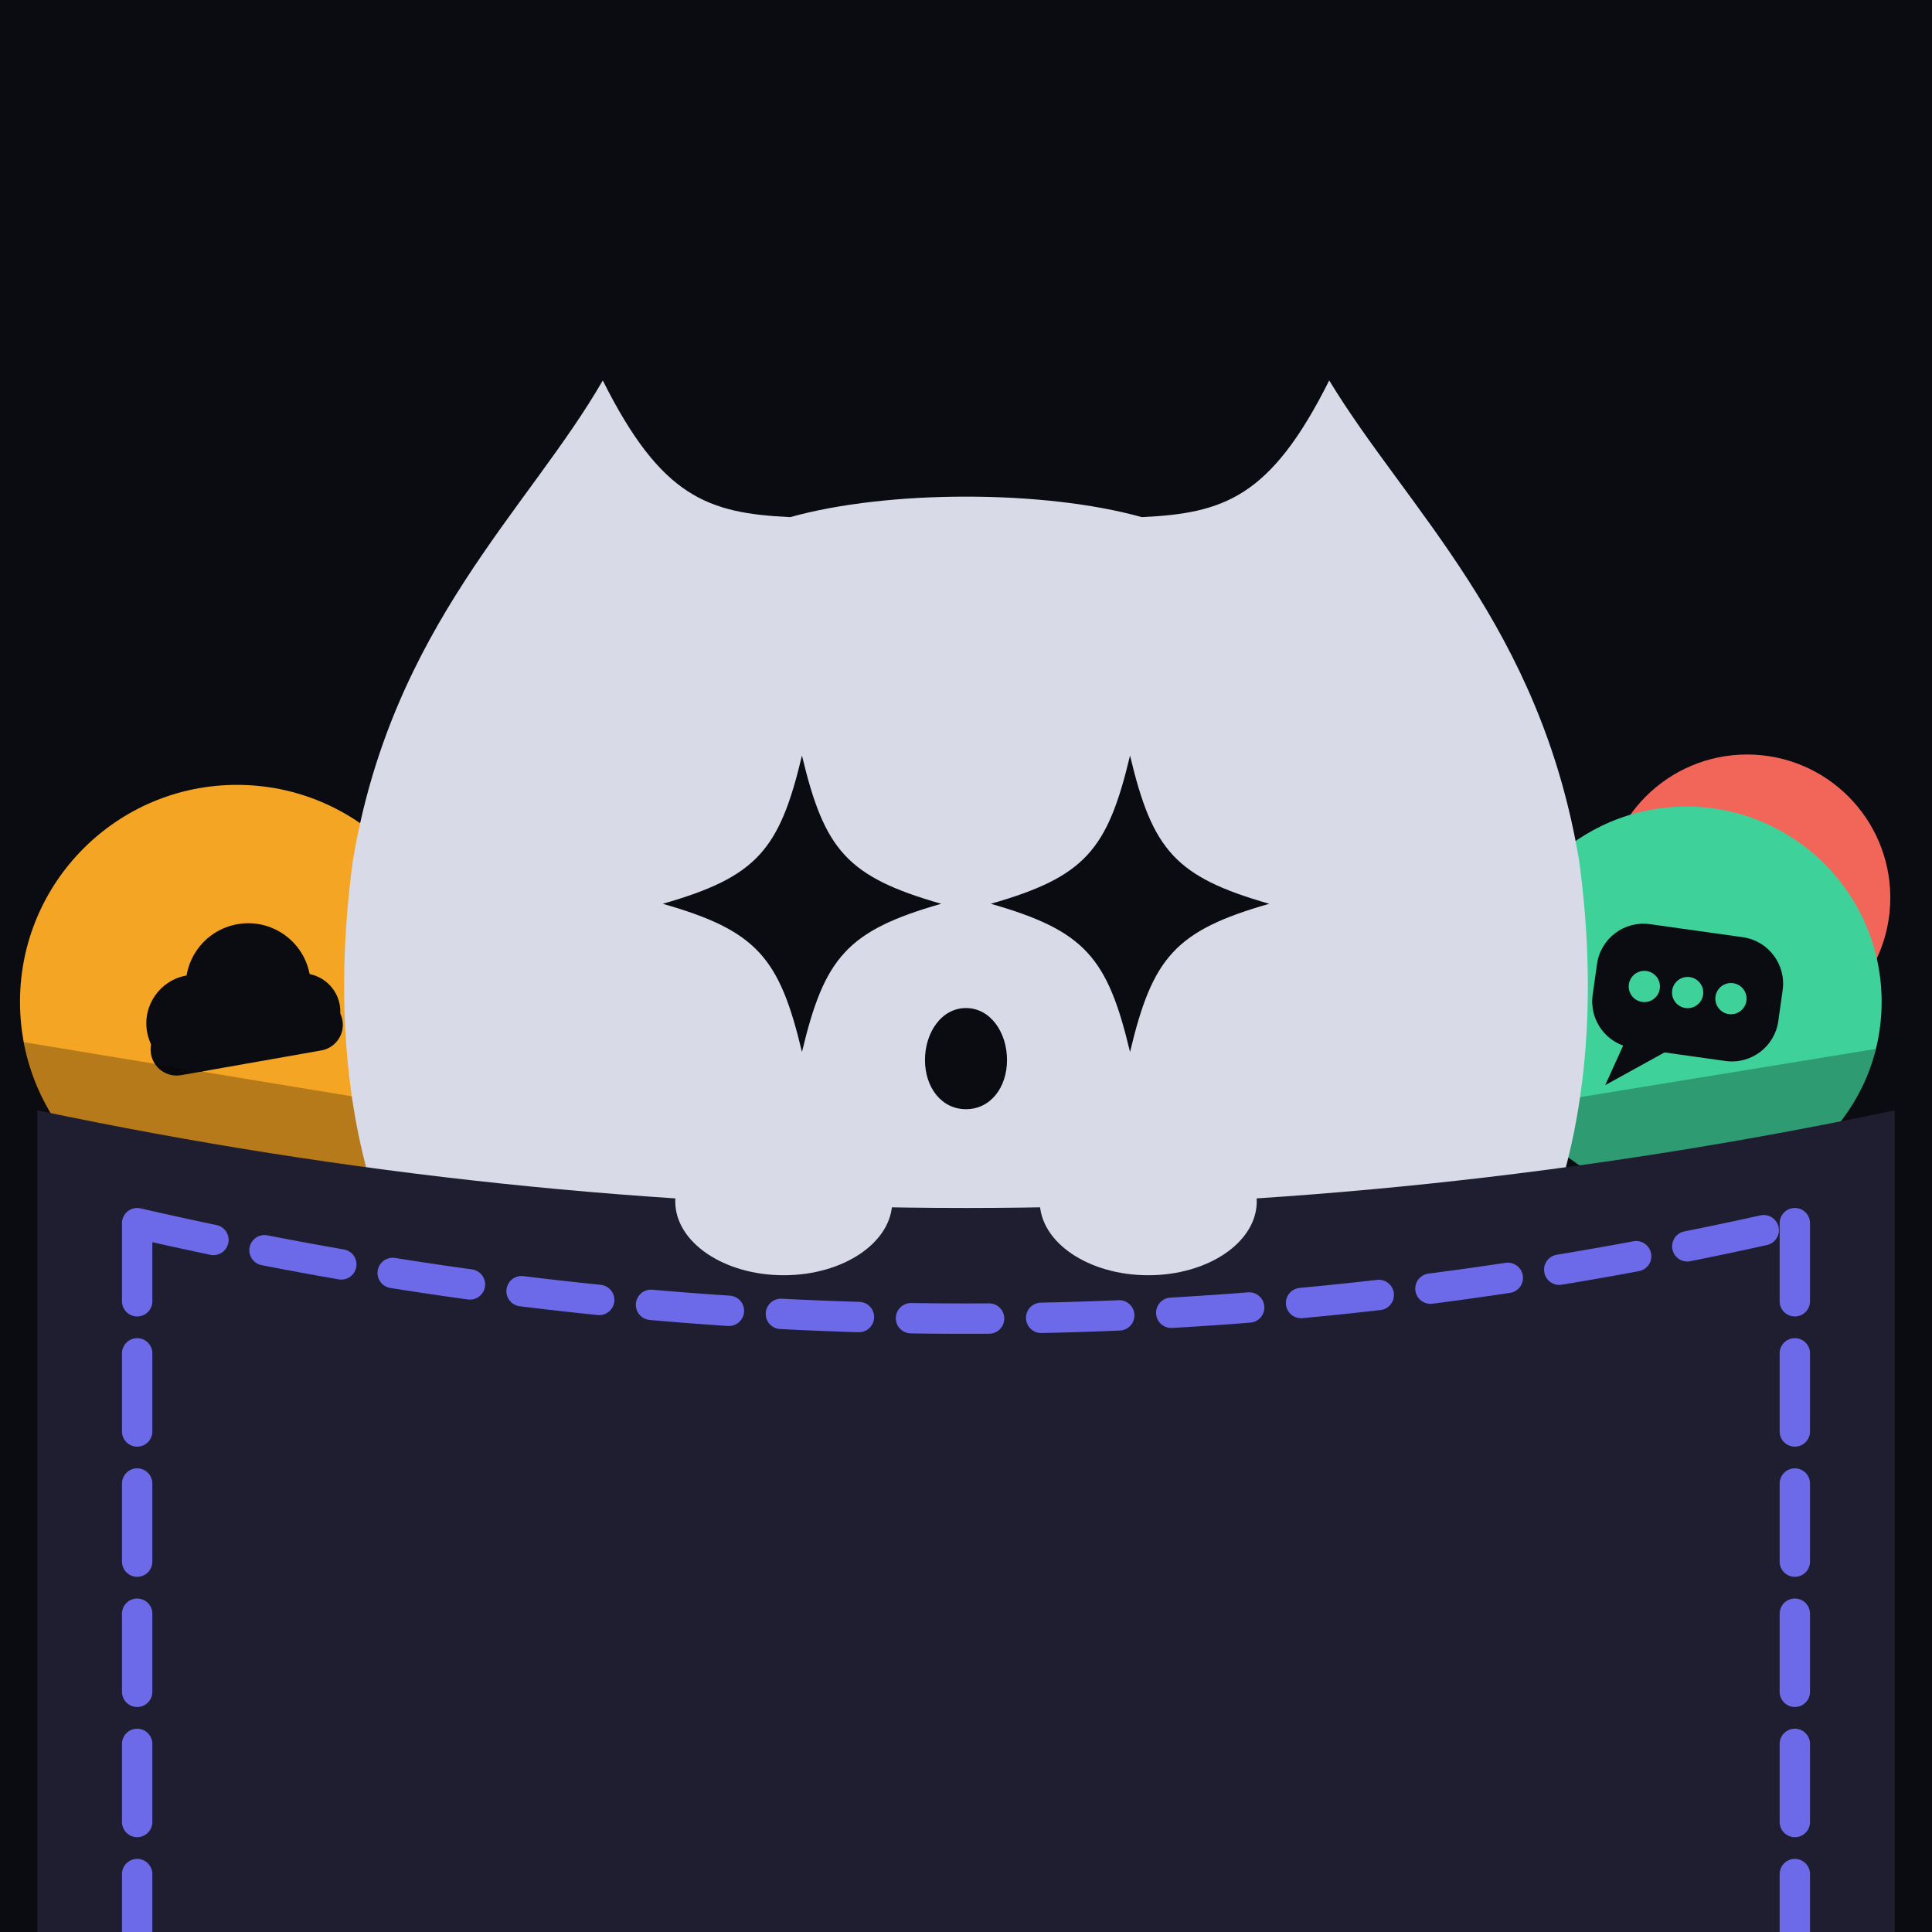
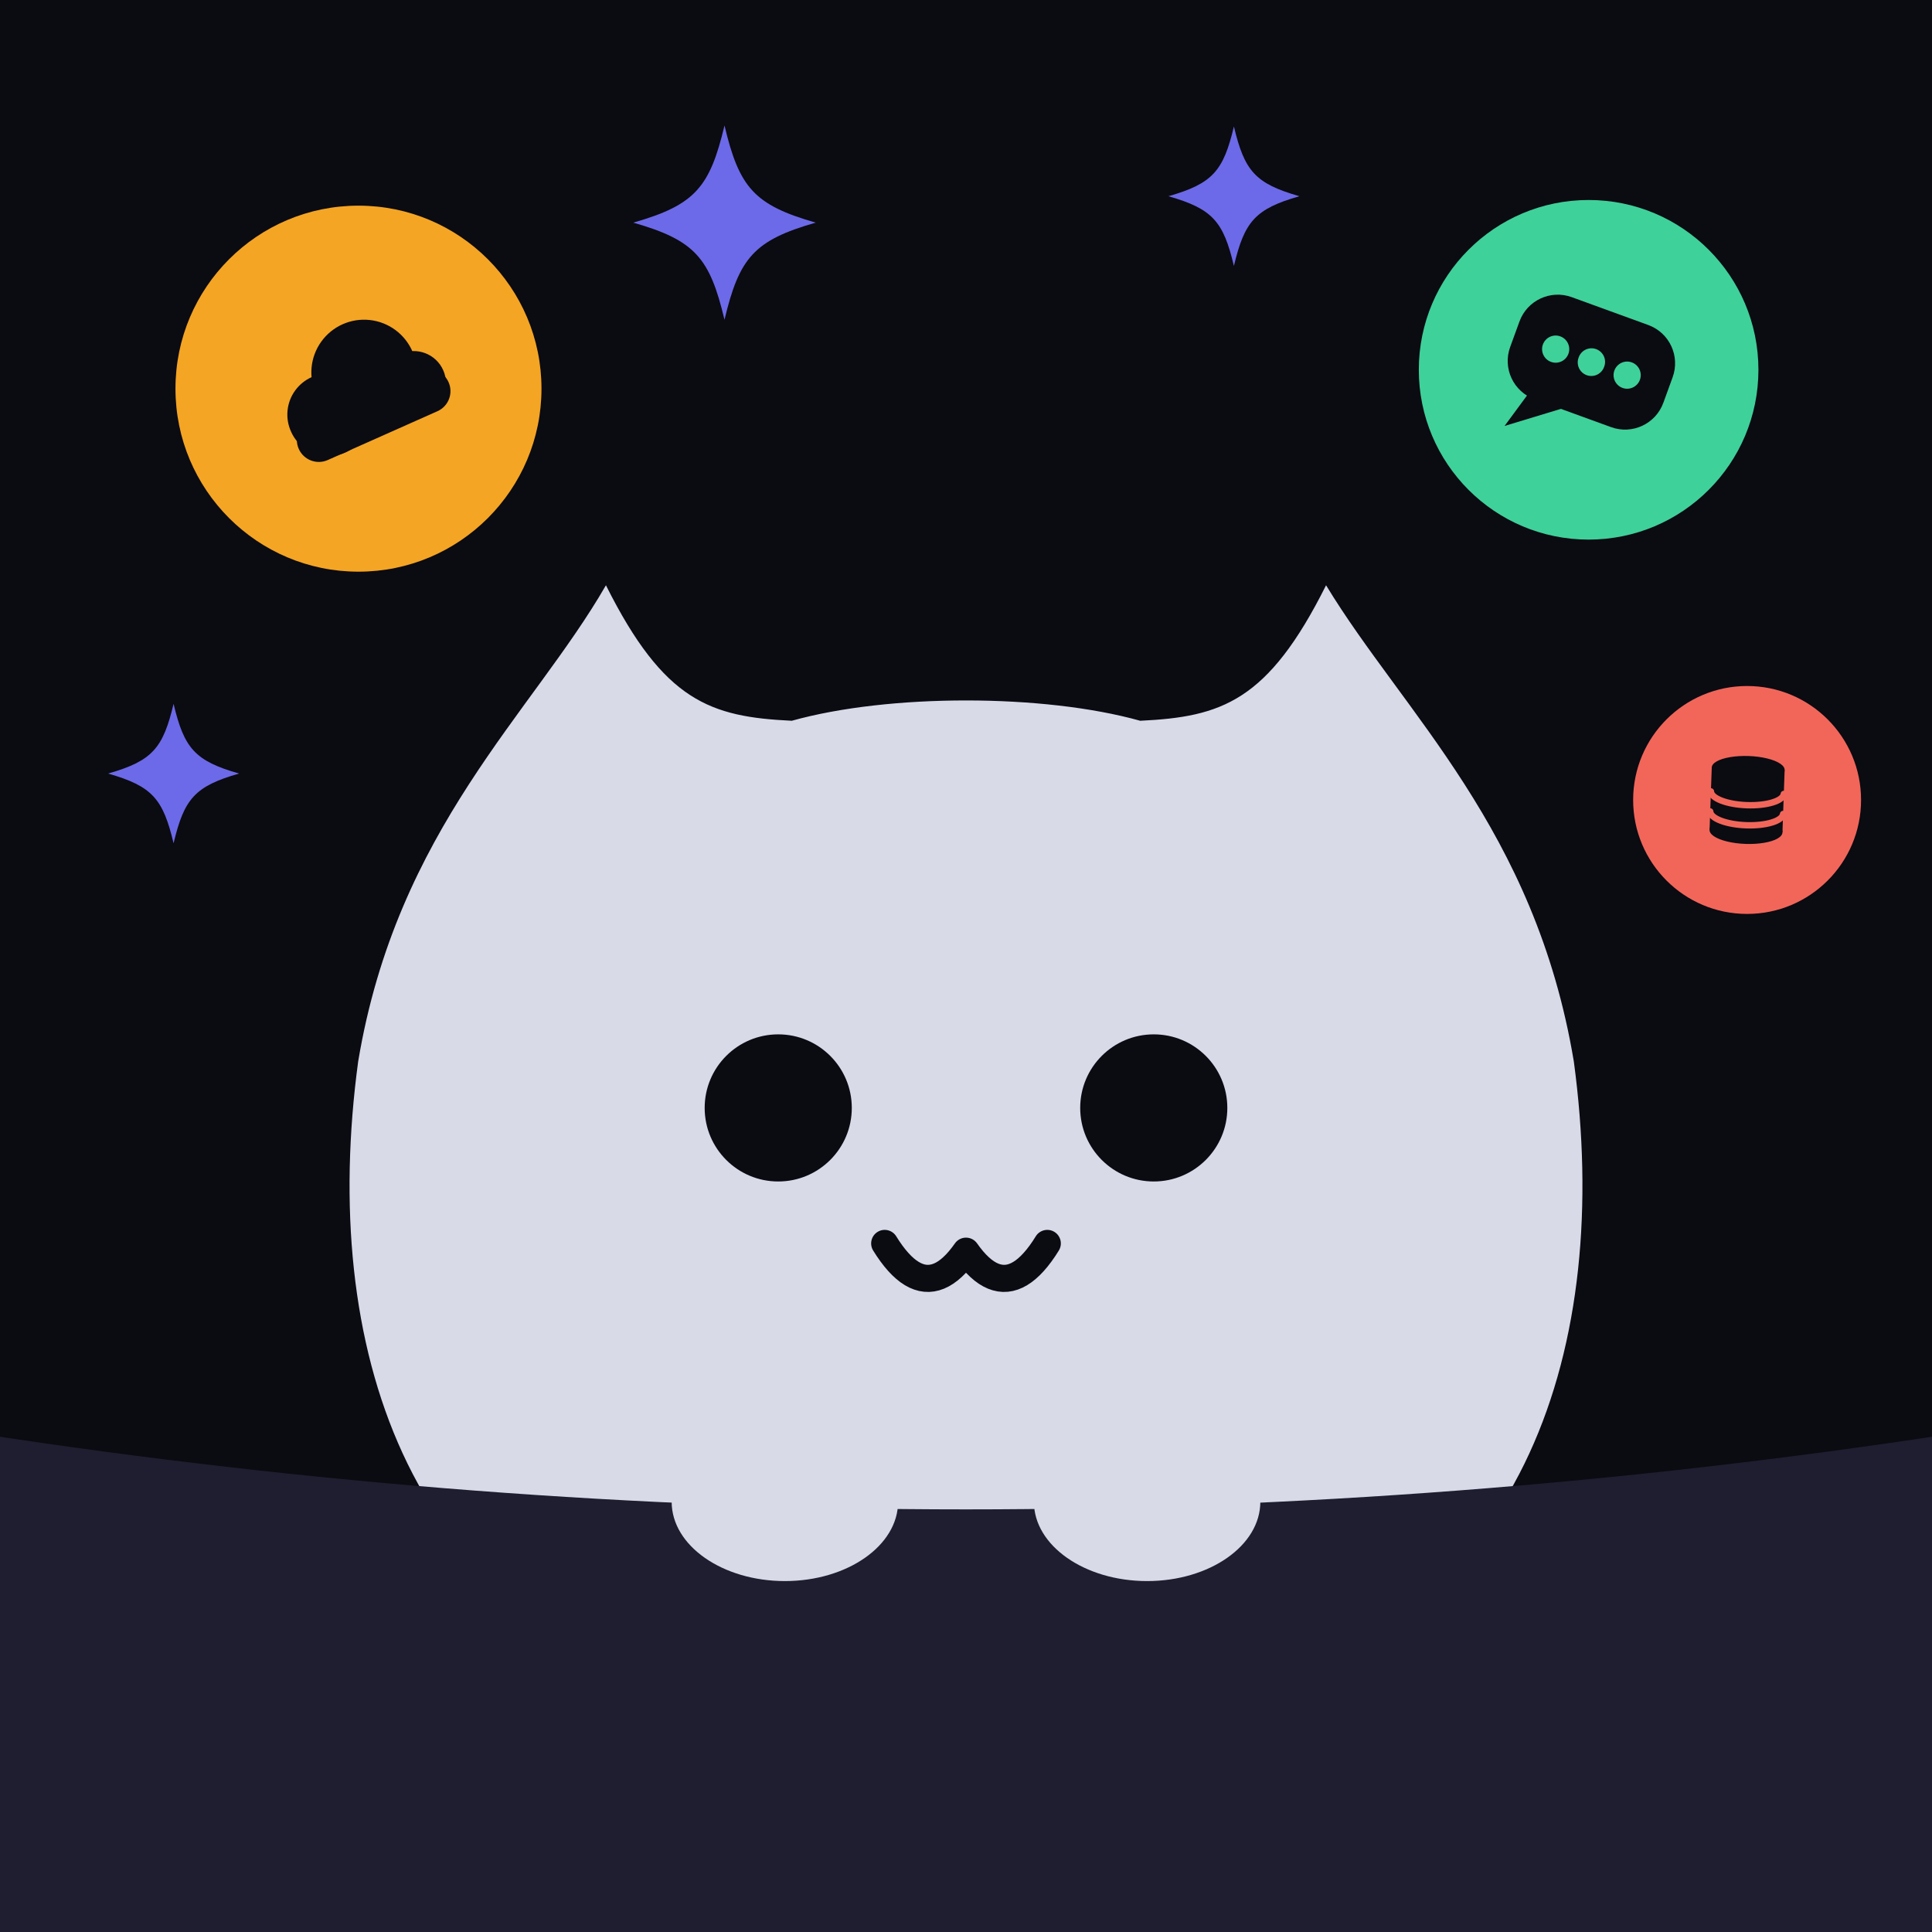
<svg xmlns="http://www.w3.org/2000/svg" viewBox="0 0 1024 1024" width="1024" height="1024">
  <path d="M0 0 L1024 0 L1024 1024 L0 1024 Z" fill="#0B0B12" />
-   <path d="M850.1 475.8 A75.9 75.9 0 1 0 1001.9 475.8 A75.9 75.9 0 1 0 850.1 475.8 Z" fill="#F2665A" />
-   <path d="M904.82 451.98 L952.92 458.74 L947.18 499.62 L899.08 492.86 Z" fill="#0B0B12" />
-   <path d="M904.82 451.98 A24.29 8.5 8 1 0 952.92 458.74 A24.29 8.5 8 1 0 904.82 451.98 Z" fill="#0B0B12" />
-   <path d="M899.08 492.86 A24.29 8.5 8 1 0 947.18 499.62 A24.29 8.5 8 1 0 899.08 492.86 Z" fill="#0B0B12" />
-   <path d="M902.62 467.61 A24.29 8.5 8 0 0 950.73 474.37" fill="none" stroke="#F2665A" stroke-width="4.25" stroke-linecap="round" stroke-linejoin="round" />
-   <path d="M900.77 480.84 A24.29 8.5 8 0 0 948.87 487.6" fill="none" stroke="#F2665A" stroke-width="4.25" stroke-linecap="round" stroke-linejoin="round" />
-   <path d="M10.6 531 A115 115 0 1 0 240.6 531 A115 115 0 1 0 10.6 531 Z" fill="#F5A524" />
-   <path d="M77.95 546.88 A25.76 25.76 -10 1 0 128.69 537.93 A25.76 25.76 -10 1 0 77.95 546.88 Z" fill="#0B0B12" />
-   <path d="M98.95 528.22 A33.12 33.12 -10 1 0 164.19 516.72 A33.12 33.12 -10 1 0 98.95 528.22 Z" fill="#0B0B12" />
-   <path d="M140.2 539.64 A20.24 20.24 -10 1 0 180.07 532.61 A20.24 20.24 -10 1 0 140.2 539.64 Z" fill="#0B0B12" />
-   <path d="M91.22 542.67 L165.52 529.57 A13.8 13.8 -10 0 1 181.5 540.76 L181.5 540.76 A13.8 13.8 -10 0 1 170.31 556.75 L96.02 569.85 A13.8 13.8 -10 0 1 80.03 558.65 L80.03 558.65 A13.8 13.8 -10 0 1 91.22 542.67 Z" fill="#0B0B12" />
-   <path d="M225.73 587.56 A115 115 0 0 1 12.6 552.38 Z" fill="#000000" fill-opacity="0.26" />
-   <path d="M790.3 531 A103.5 103.5 0 1 0 997.3 531 A103.5 103.5 0 1 0 790.3 531 Z" fill="#3FD19A" />
-   <path d="M874.5 489.83 L923.7 496.74 A24.84 24.84 8 0 1 944.84 524.8 L942.54 541.19 A24.84 24.84 8 0 1 914.48 562.34 L865.28 555.42 A24.84 24.84 8 0 1 844.14 527.37 L846.45 510.97 A24.84 24.84 8 0 1 874.5 489.83 Z" fill="#0B0B12" />
-   <path d="M862.93 548.4 L850.81 575.13 L887.06 555.14 Z" fill="#0B0B12" />
-   <path d="M863.33 521.7 A8.28 8.28 8 1 0 879.73 524.01 A8.28 8.28 8 1 0 863.33 521.7 Z" fill="#3FD19A" />
-   <path d="M886.29 524.93 A8.28 8.28 8 1 0 902.69 527.23 A8.28 8.28 8 1 0 886.29 524.93 Z" fill="#3FD19A" />
-   <path d="M909.25 528.15 A8.28 8.28 8 1 0 925.65 530.46 A8.28 8.28 8 1 0 909.25 528.15 Z" fill="#3FD19A" />
-   <path d="M994.25 555.94 A103.5 103.5 0 0 1 806.48 586.57 Z" fill="#000000" fill-opacity="0.26" />
-   <path d="M319.49 201.64 C350.54 263.74 375.38 272.02 418.85 274.09 C470.6 259.6 553.4 259.6 605.15 274.09 C648.62 272.02 673.46 263.74 704.51 201.64 C745.91 269.95 816.29 332.05 836.99 456.25 C857.69 609.43 810.08 750.19 665.18 791.59 C582.38 814.36 441.62 814.36 358.82 791.59 C213.92 750.19 166.31 609.43 187.01 456.25 C207.71 332.05 280.16 269.95 319.49 201.64 Z M425.06 400.46 C436.96 450.45 448.87 464.74 498.86 479.02 C448.87 493.3 436.96 507.59 425.06 557.58 C413.16 507.59 401.25 493.3 351.26 479.02 C401.25 464.74 413.16 450.45 425.06 400.46 Z M598.94 400.46 C610.84 450.45 622.75 464.74 672.74 479.02 C622.75 493.3 610.84 507.59 598.94 557.58 C587.04 507.59 575.14 493.3 525.14 479.02 C575.14 464.74 587.04 450.45 598.94 400.46 Z M512 534.29 C525.04 534.29 533.74 547.33 533.74 561.82 C533.74 576.31 525.04 587.9 512 587.9 C498.96 587.9 490.26 576.31 490.26 561.82 C490.26 547.33 498.96 534.29 512 534.29 Z" fill="#D8DAE8" fill-rule="evenodd" />
-   <path d="M19.8 588.5 Q512 692 1004.2 588.5 L1004.2 1175 L19.8 1175 Z" fill="#1E1E30" />
-   <path d="M72.7 648.3 L74.9 648.8 L77.09 649.31 L79.29 649.81 L81.49 650.3 L83.68 650.8 L85.88 651.29 L88.08 651.78 L90.27 652.27 L92.47 652.75 L94.67 653.23 L96.86 653.71 L99.06 654.19 L101.25 654.66 L103.45 655.14 L105.65 655.61 L107.84 656.07 L110.04 656.54 L112.24 657 L113.13 657.19 M140.19 662.65 L140.79 662.77 L142.99 663.2 L145.18 663.62 L147.38 664.04 L149.58 664.46 L151.77 664.88 L153.97 665.29 L156.17 665.7 L158.36 666.11 L160.56 666.52 L162.76 666.92 L164.95 667.32 L167.15 667.72 L169.35 668.11 L171.54 668.51 L173.74 668.9 L175.94 669.29 L178.13 669.67 L180.33 670.06 L180.9 670.16 M208.13 674.69 L208.88 674.81 L211.08 675.16 L213.28 675.5 L215.47 675.85 L217.67 676.19 L219.87 676.52 L222.06 676.86 L224.26 677.19 L226.45 677.52 L228.65 677.85 L230.85 678.17 L233.04 678.5 L235.24 678.82 L237.44 679.13 L239.63 679.45 L241.83 679.76 L244.03 680.07 L246.22 680.38 L248.42 680.68 L249.08 680.77 M276.44 684.35 L276.97 684.42 L279.17 684.69 L281.37 684.95 L283.56 685.22 L285.76 685.48 L287.96 685.74 L290.15 686 L292.35 686.25 L294.55 686.5 L296.74 686.75 L298.94 687 L301.14 687.24 L303.33 687.48 L305.53 687.72 L307.73 687.96 L309.92 688.19 L312.12 688.42 L314.32 688.65 L316.51 688.88 L317.58 688.99 M345.06 691.59 L345.07 691.59 L347.26 691.78 L349.46 691.97 L351.66 692.16 L353.85 692.34 L356.05 692.52 L358.25 692.7 L360.44 692.88 L362.64 693.05 L364.83 693.22 L367.03 693.39 L369.23 693.56 L371.42 693.72 L373.62 693.88 L375.82 694.04 L378.01 694.19 L380.21 694.35 L382.41 694.5 L384.6 694.64 L386.34 694.76 M413.89 696.38 L415.35 696.45 L417.55 696.56 L419.75 696.67 L421.94 696.77 L424.14 696.88 L426.34 696.98 L428.53 697.07 L430.73 697.17 L432.93 697.26 L435.12 697.35 L437.32 697.44 L439.52 697.52 L441.71 697.6 L443.91 697.68 L446.11 697.76 L448.3 697.84 L450.5 697.91 L452.69 697.98 L454.89 698.04 L455.25 698.06 M482.85 698.68 L483.45 698.69 L485.64 698.72 L487.84 698.75 L490.03 698.77 L492.23 698.8 L494.43 698.82 L496.62 698.84 L498.82 698.85 L501.02 698.87 L503.21 698.88 L505.41 698.89 L507.61 698.89 L509.8 698.9 L512 698.9 L514.2 698.9 L516.39 698.89 L518.59 698.89 L520.79 698.88 L522.98 698.87 L524.24 698.86 M551.84 698.48 L553.73 698.44 L555.93 698.39 L558.13 698.34 L560.32 698.29 L562.52 698.23 L564.72 698.17 L566.91 698.11 L569.11 698.04 L571.31 697.98 L573.5 697.91 L575.7 697.84 L577.89 697.76 L580.09 697.68 L582.29 697.6 L584.48 697.52 L586.68 697.44 L588.88 697.35 L591.07 697.26 L593.22 697.17 M620.79 695.8 L621.83 695.74 L624.02 695.61 L626.22 695.48 L628.41 695.35 L630.61 695.21 L632.81 695.07 L635 694.93 L637.2 694.79 L639.4 694.64 L641.59 694.5 L643.79 694.35 L645.99 694.19 L648.18 694.04 L650.38 693.88 L652.58 693.72 L654.77 693.56 L656.97 693.39 L659.17 693.22 L661.36 693.05 L662.09 692.99 M689.59 690.63 L689.92 690.6 L692.11 690.39 L694.31 690.19 L696.51 689.97 L698.7 689.76 L700.9 689.54 L703.1 689.33 L705.29 689.1 L707.49 688.88 L709.68 688.65 L711.88 688.42 L714.08 688.19 L716.27 687.96 L718.47 687.72 L720.67 687.48 L722.86 687.24 L725.06 687 L727.26 686.75 L729.45 686.5 L730.77 686.35 M758.16 683.01 L760.2 682.75 L762.4 682.46 L764.6 682.17 L766.79 681.88 L768.99 681.58 L771.19 681.29 L773.38 680.99 L775.58 680.68 L777.78 680.38 L779.97 680.07 L782.17 679.76 L784.37 679.45 L786.56 679.13 L788.76 678.82 L790.96 678.5 L793.15 678.17 L795.35 677.85 L797.54 677.52 L799.16 677.28 M826.43 672.98 L828.3 672.67 L830.49 672.3 L832.69 671.94 L834.89 671.56 L837.08 671.19 L839.28 670.82 L841.48 670.44 L843.67 670.06 L845.87 669.67 L848.06 669.29 L850.26 668.9 L852.46 668.51 L854.65 668.11 L856.85 667.72 L859.05 667.32 L861.24 666.92 L863.44 666.52 L865.64 666.11 L867.2 665.82 M894.3 660.58 L896.39 660.16 L898.58 659.72 L900.78 659.27 L902.98 658.82 L905.17 658.37 L907.37 657.91 L909.57 657.46 L911.76 657 L913.96 656.54 L916.16 656.07 L918.35 655.61 L920.55 655.14 L922.75 654.66 L924.94 654.19 L927.14 653.71 L929.33 653.23 L931.53 652.75 L933.73 652.27 L934.81 652.03 M72.7 648.3 L72.7 689.7 M72.7 717.3 L72.7 758.7 M72.7 786.3 L72.7 827.7 M72.7 855.3 L72.7 896.7 M72.7 924.3 L72.7 965.7 M72.7 993.3 L72.7 1034.7 M72.7 1062.3 L72.7 1103.7 M951.3 648.3 L951.3 689.7 M951.3 717.3 L951.3 758.7 M951.3 786.3 L951.3 827.7 M951.3 855.3 L951.3 896.7 M951.3 924.3 L951.3 965.7 M951.3 993.3 L951.3 1034.7 M951.3 1062.3 L951.3 1103.7" fill="none" stroke="#6C6AE8" stroke-width="16.1" stroke-linecap="round" stroke-linejoin="round" />
-   <path d="M357.9 636.8 A57.5 39.1 0 1 0 472.9 636.8 A57.5 39.1 0 1 0 357.9 636.8 Z" fill="#D8DAE8" />
-   <path d="M551.1 636.8 A57.5 39.1 0 1 0 666.1 636.8 A57.5 39.1 0 1 0 551.1 636.8 Z" fill="#D8DAE8" />
+   <path d="M384 66.52 C391.8 99.28 399.6 108.64 432.36 118 C399.6 127.36 391.8 136.72 384 169.48 C376.2 136.72 368.4 127.36 335.64 118 C368.4 108.64 376.2 99.28 384 66.52 Z" fill="#6C6AE8" />
+   <path d="M654 67.04 C659.6 90.56 665.2 97.28 688.72 104 C665.2 110.72 659.6 117.44 654 140.96 C648.4 117.44 642.8 110.72 619.28 104 C642.8 97.28 648.4 90.56 654 67.04 Z" fill="#6C6AE8" />
+   <path d="M92 373.04 C97.6 396.56 103.2 403.28 126.72 410 C103.2 416.72 97.6 423.44 92 446.96 C86.4 423.44 80.8 416.72 57.28 410 C80.8 403.28 86.4 396.56 92 373.04 Z" fill="#6C6AE8" />
+   <path d="M865.6 424 A60.4 60.4 0 1 0 986.4 424 A60.4 60.4 0 1 0 865.6 424 Z" fill="#F2665A" />
+   <path d="M907.26 406.91 L945.89 408.26 L944.74 441.09 L906.11 439.74 Z" fill="#0B0B12" />
+   <path d="M907.26 406.91 A19.33 6.76 2 1 0 945.89 408.26 A19.33 6.76 2 1 0 907.26 406.91 Z" fill="#0B0B12" />
+   <path d="M906.11 439.74 A19.33 6.76 2 1 0 944.74 441.09 A19.33 6.76 2 1 0 906.11 439.74 Z" fill="#0B0B12" />
+   <path d="M906.82 419.46 A19.33 6.76 2 0 0 945.45 420.81" fill="none" stroke="#F2665A" stroke-width="3.38" stroke-linecap="round" stroke-linejoin="round" />
+   <path d="M906.45 430.09 A19.33 6.76 2 0 0 945.08 431.44" fill="none" stroke="#F2665A" stroke-width="3.38" stroke-linecap="round" stroke-linejoin="round" />
+   <path d="M93 206 A97 97 0 1 0 287 206 A97 97 0 1 0 93 206 Z" fill="#F5A524" />
+   <path d="M154.24 228.72 A21.73 21.73 -24 1 0 193.94 211.04 A21.73 21.73 -24 1 0 154.24 228.72 Z" fill="#0B0B12" />
+   <path d="M167.63 209.17 A27.94 27.94 -24 1 0 218.67 186.44 A27.94 27.94 -24 1 0 167.63 209.17 Z" fill="#0B0B12" />
+   <path d="M203.71 210.09 A17.07 17.07 -24 1 0 234.9 196.2 A17.07 17.07 -24 1 0 203.71 210.09 Z" fill="#0B0B12" />
+   <path d="M164.25 222.56 L222.38 196.68 A11.64 11.64 -24 0 1 237.75 202.58 L237.75 202.58 A11.64 11.64 -24 0 1 231.85 217.95 L173.72 243.83 A11.64 11.64 -24 0 1 158.35 237.93 L158.35 237.93 A11.64 11.64 -24 0 1 164.25 222.56 Z" fill="#0B0B12" />
+   <path d="M752 196 A90 90 0 1 0 932 196 A90 90 0 1 0 752 196 Z" fill="#3FD19A" />
+   <path d="M833.03 157.49 L873.63 172.27 A21.6 21.6 20 0 1 886.53 199.95 L881.61 213.48 A21.6 21.6 20 0 1 853.92 226.39 L813.33 211.62 A21.6 21.6 20 0 1 800.42 183.93 L805.35 170.4 A21.6 21.6 20 0 1 833.03 157.49 Z" fill="#0B0B12" />
+   <path d="M812.59 205.22 L797.46 225.76 L831.91 215.31 Z" fill="#0B0B12" />
+   <path d="M817.77 182.58 A7.2 7.2 20 1 0 831.3 187.51 A7.2 7.2 20 1 0 817.77 182.58 Z" fill="#3FD19A" />
+   <path d="M836.71 189.48 A7.2 7.2 20 1 0 850.24 194.4 A7.2 7.2 20 1 0 836.71 189.48 Z" fill="#3FD19A" />
+   <path d="M855.66 196.37 A7.2 7.2 20 1 0 869.19 201.3 A7.2 7.2 20 1 0 855.66 196.37 Z" fill="#3FD19A" />
+   <path d="M321.16 310.2 C351.94 371.76 376.57 379.97 419.66 382.02 C470.96 367.66 553.04 367.66 604.34 382.02 C647.43 379.97 672.06 371.76 702.84 310.2 C743.88 377.92 813.64 439.48 834.16 562.6 C854.68 714.45 807.49 853.98 663.85 895.02 C581.77 917.6 442.23 917.6 360.15 895.02 C216.51 853.98 169.32 714.45 189.84 562.6 C210.36 439.48 282.18 377.92 321.16 310.2 Z M373.49 587.22 A38.99 38.99 0 1 0 451.47 587.22 A38.99 38.99 0 1 0 373.49 587.22 Z M572.53 587.22 A38.99 38.99 0 1 0 650.51 587.22 A38.99 38.99 0 1 0 572.53 587.22 Z M475.02 655.27 L476.67 657.84 L478.29 660.16 L479.88 662.23 L481.43 664.04 L482.92 665.61 L484.35 666.93 L485.71 668.01 L486.98 668.85 L488.16 669.49 L489.23 669.93 L490.22 670.22 L491.13 670.36 L492.02 670.39 L492.92 670.3 L493.87 670.09 L494.9 669.73 L496.02 669.2 L497.24 668.46 L498.56 667.5 L499.95 666.3 L501.42 664.86 L502.94 663.17 L504.51 661.22 L506.12 659.03 A7.18 7.18 0 0 1 517.88 659.03 L519.49 661.22 L521.06 663.17 L522.58 664.86 L524.05 666.3 L525.44 667.5 L526.76 668.46 L527.98 669.2 L529.1 669.73 L530.13 670.09 L531.08 670.3 L531.98 670.39 L532.87 670.36 L533.78 670.22 L534.77 669.93 L535.84 669.49 L537.02 668.85 L538.29 668.01 L539.65 666.93 L541.08 665.61 L542.57 664.04 L544.12 662.23 L545.71 660.16 L547.33 657.84 L548.98 655.27 A7.18 7.18 0 0 1 561.2 662.82 L559.26 665.84 L557.29 668.65 L555.29 671.25 L553.25 673.65 L551.15 675.85 L548.99 677.83 L546.76 679.61 L544.44 681.15 L542.02 682.46 L539.5 683.49 L536.9 684.24 L534.23 684.66 L531.52 684.75 L528.83 684.49 L526.19 683.9 L523.62 683.01 L521.16 681.84 L518.79 680.41 L516.51 678.75 L514.32 676.87 L512.19 674.78 L512 674.56 L511.81 674.78 L509.68 676.87 L507.49 678.75 L505.21 680.41 L502.84 681.84 L500.38 683.01 L497.81 683.9 L495.17 684.49 L492.48 684.75 L489.77 684.66 L487.1 684.24 L484.5 683.49 L481.98 682.46 L479.56 681.15 L477.24 679.61 L475.01 677.83 L472.85 675.85 L470.75 673.65 L468.71 671.25 L466.71 668.65 L464.74 665.84 L462.8 662.82 A7.18 7.18 0 0 1 475.02 655.27 Z" fill="#D8DAE8" fill-rule="evenodd" />
+   <path d="M-10 760 Q512 840 1034 760 L1034 1100 L-10 1100 Z" fill="#1E1E30" />
+   <path d="M356 796 A60 42 0 1 0 476 796 A60 42 0 1 0 356 796 Z" fill="#D8DAE8" />
+   <path d="M548 796 A60 42 0 1 0 668 796 A60 42 0 1 0 548 796 Z" fill="#D8DAE8" />
</svg>
